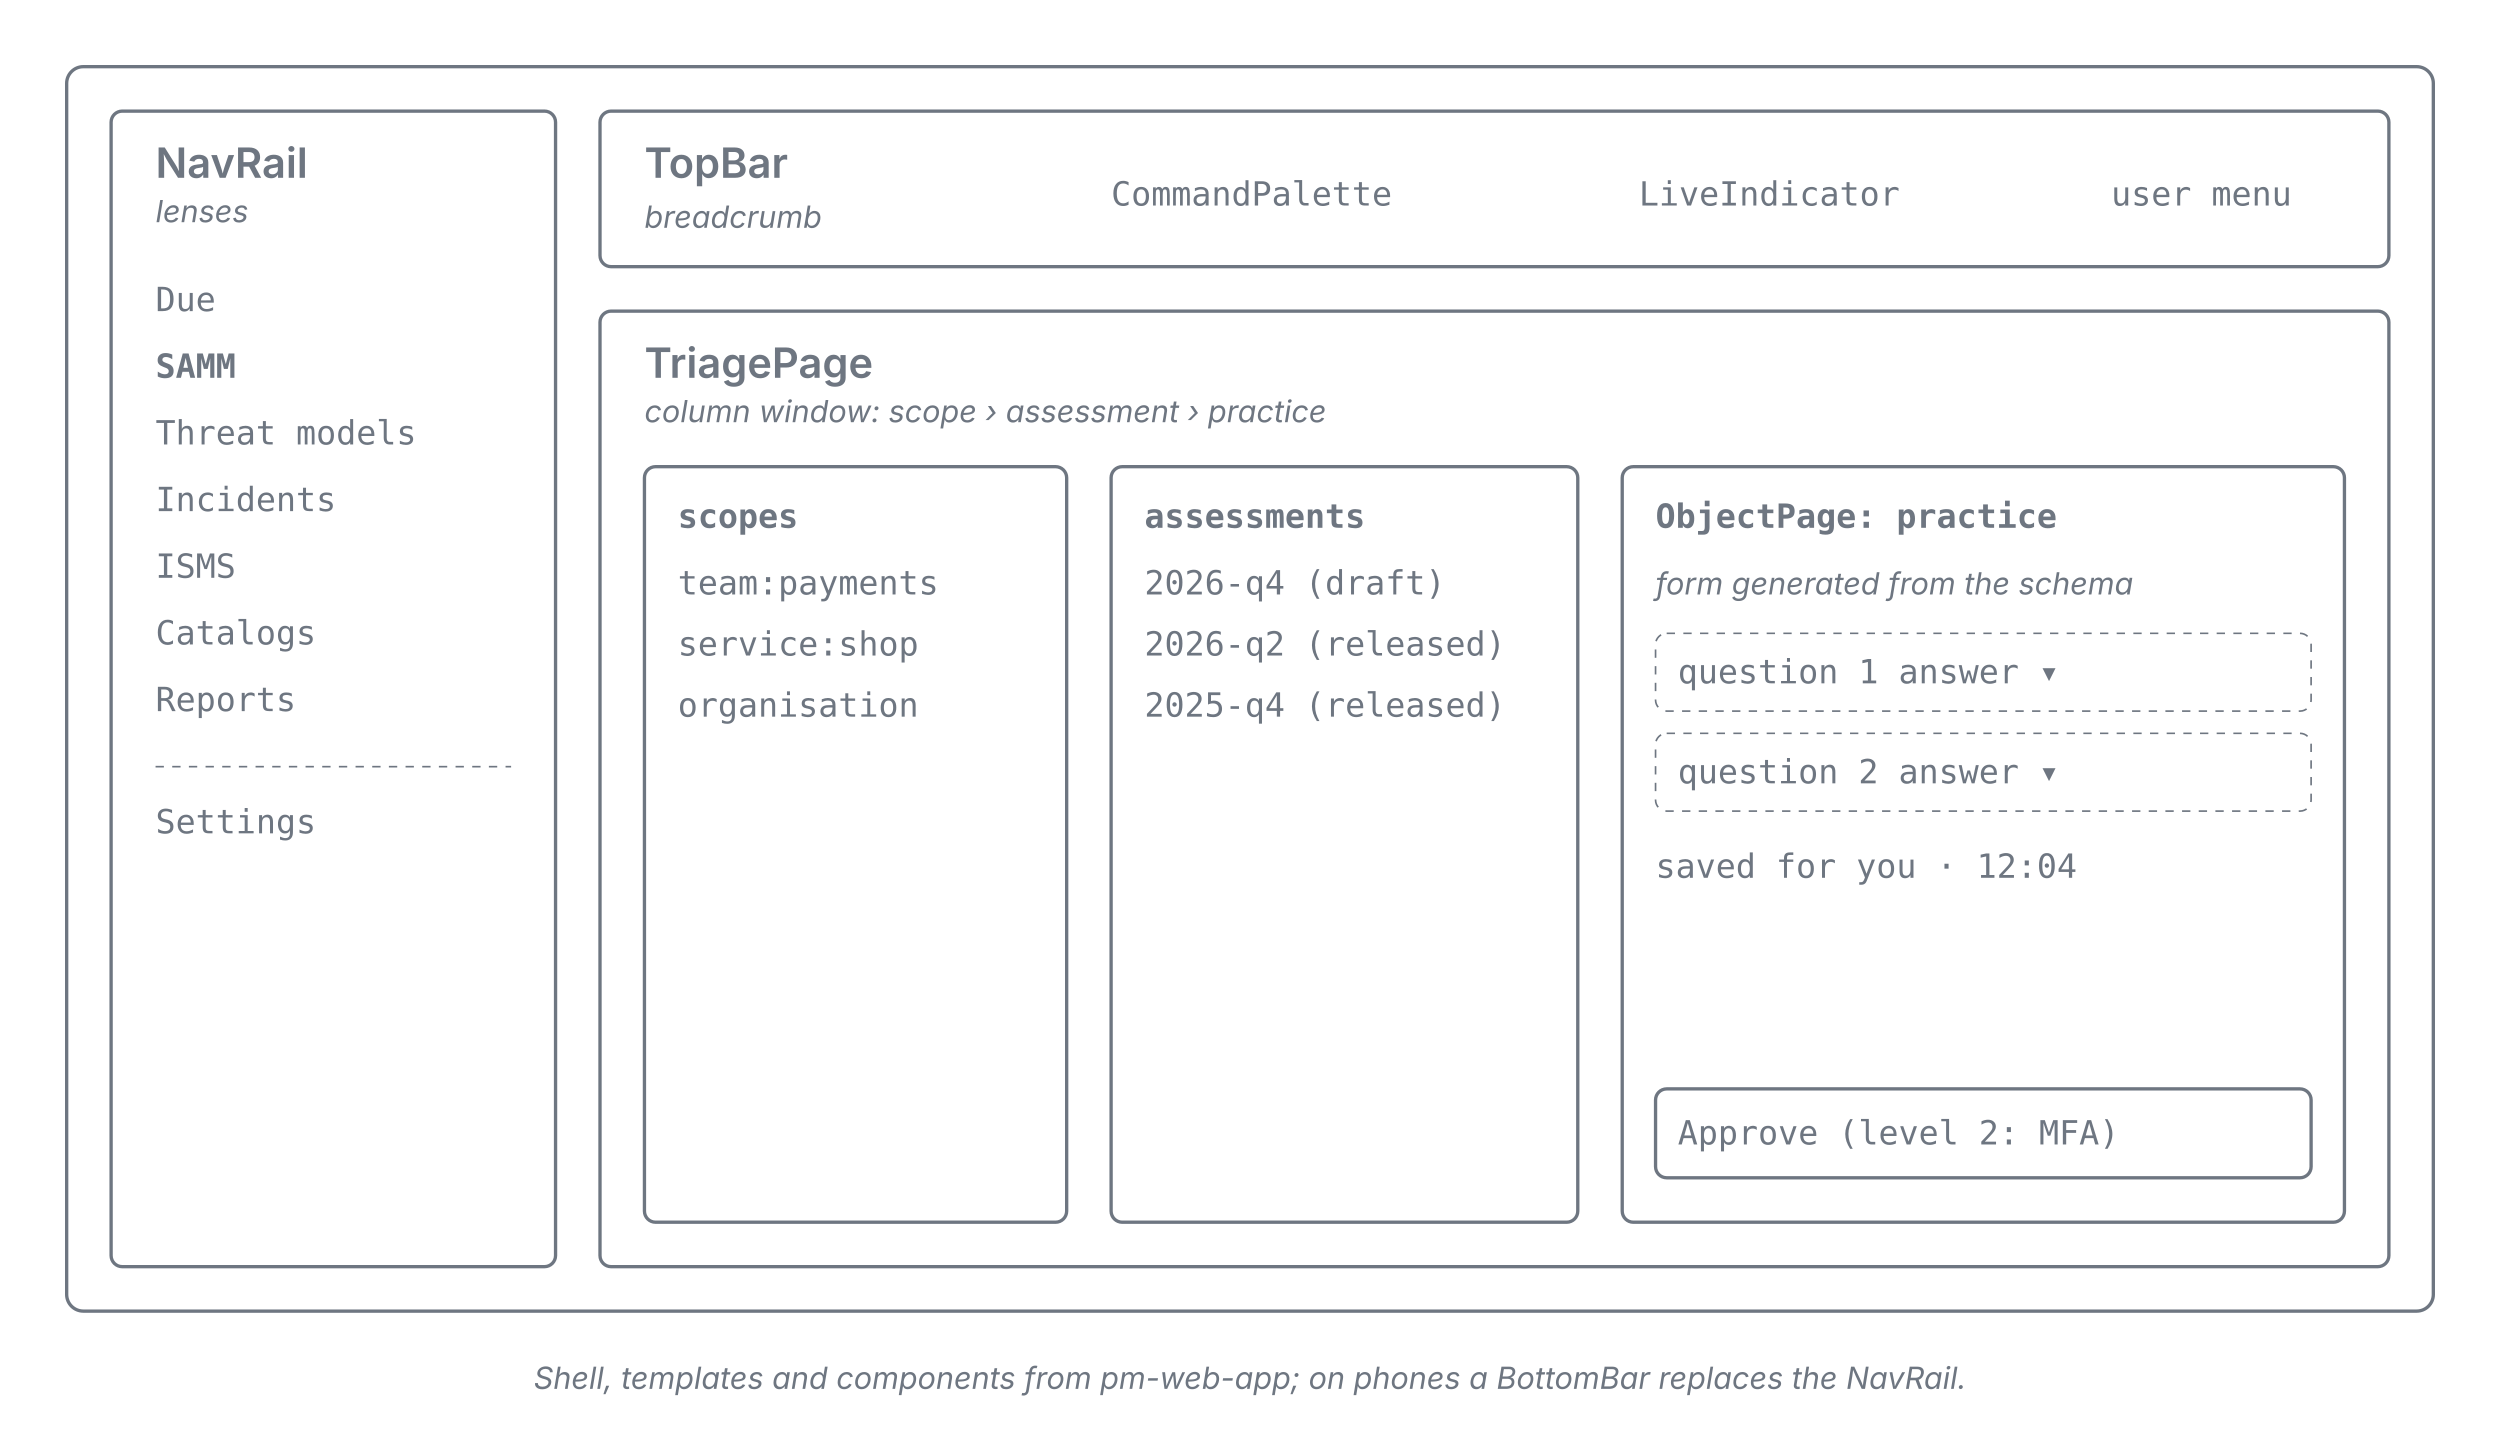
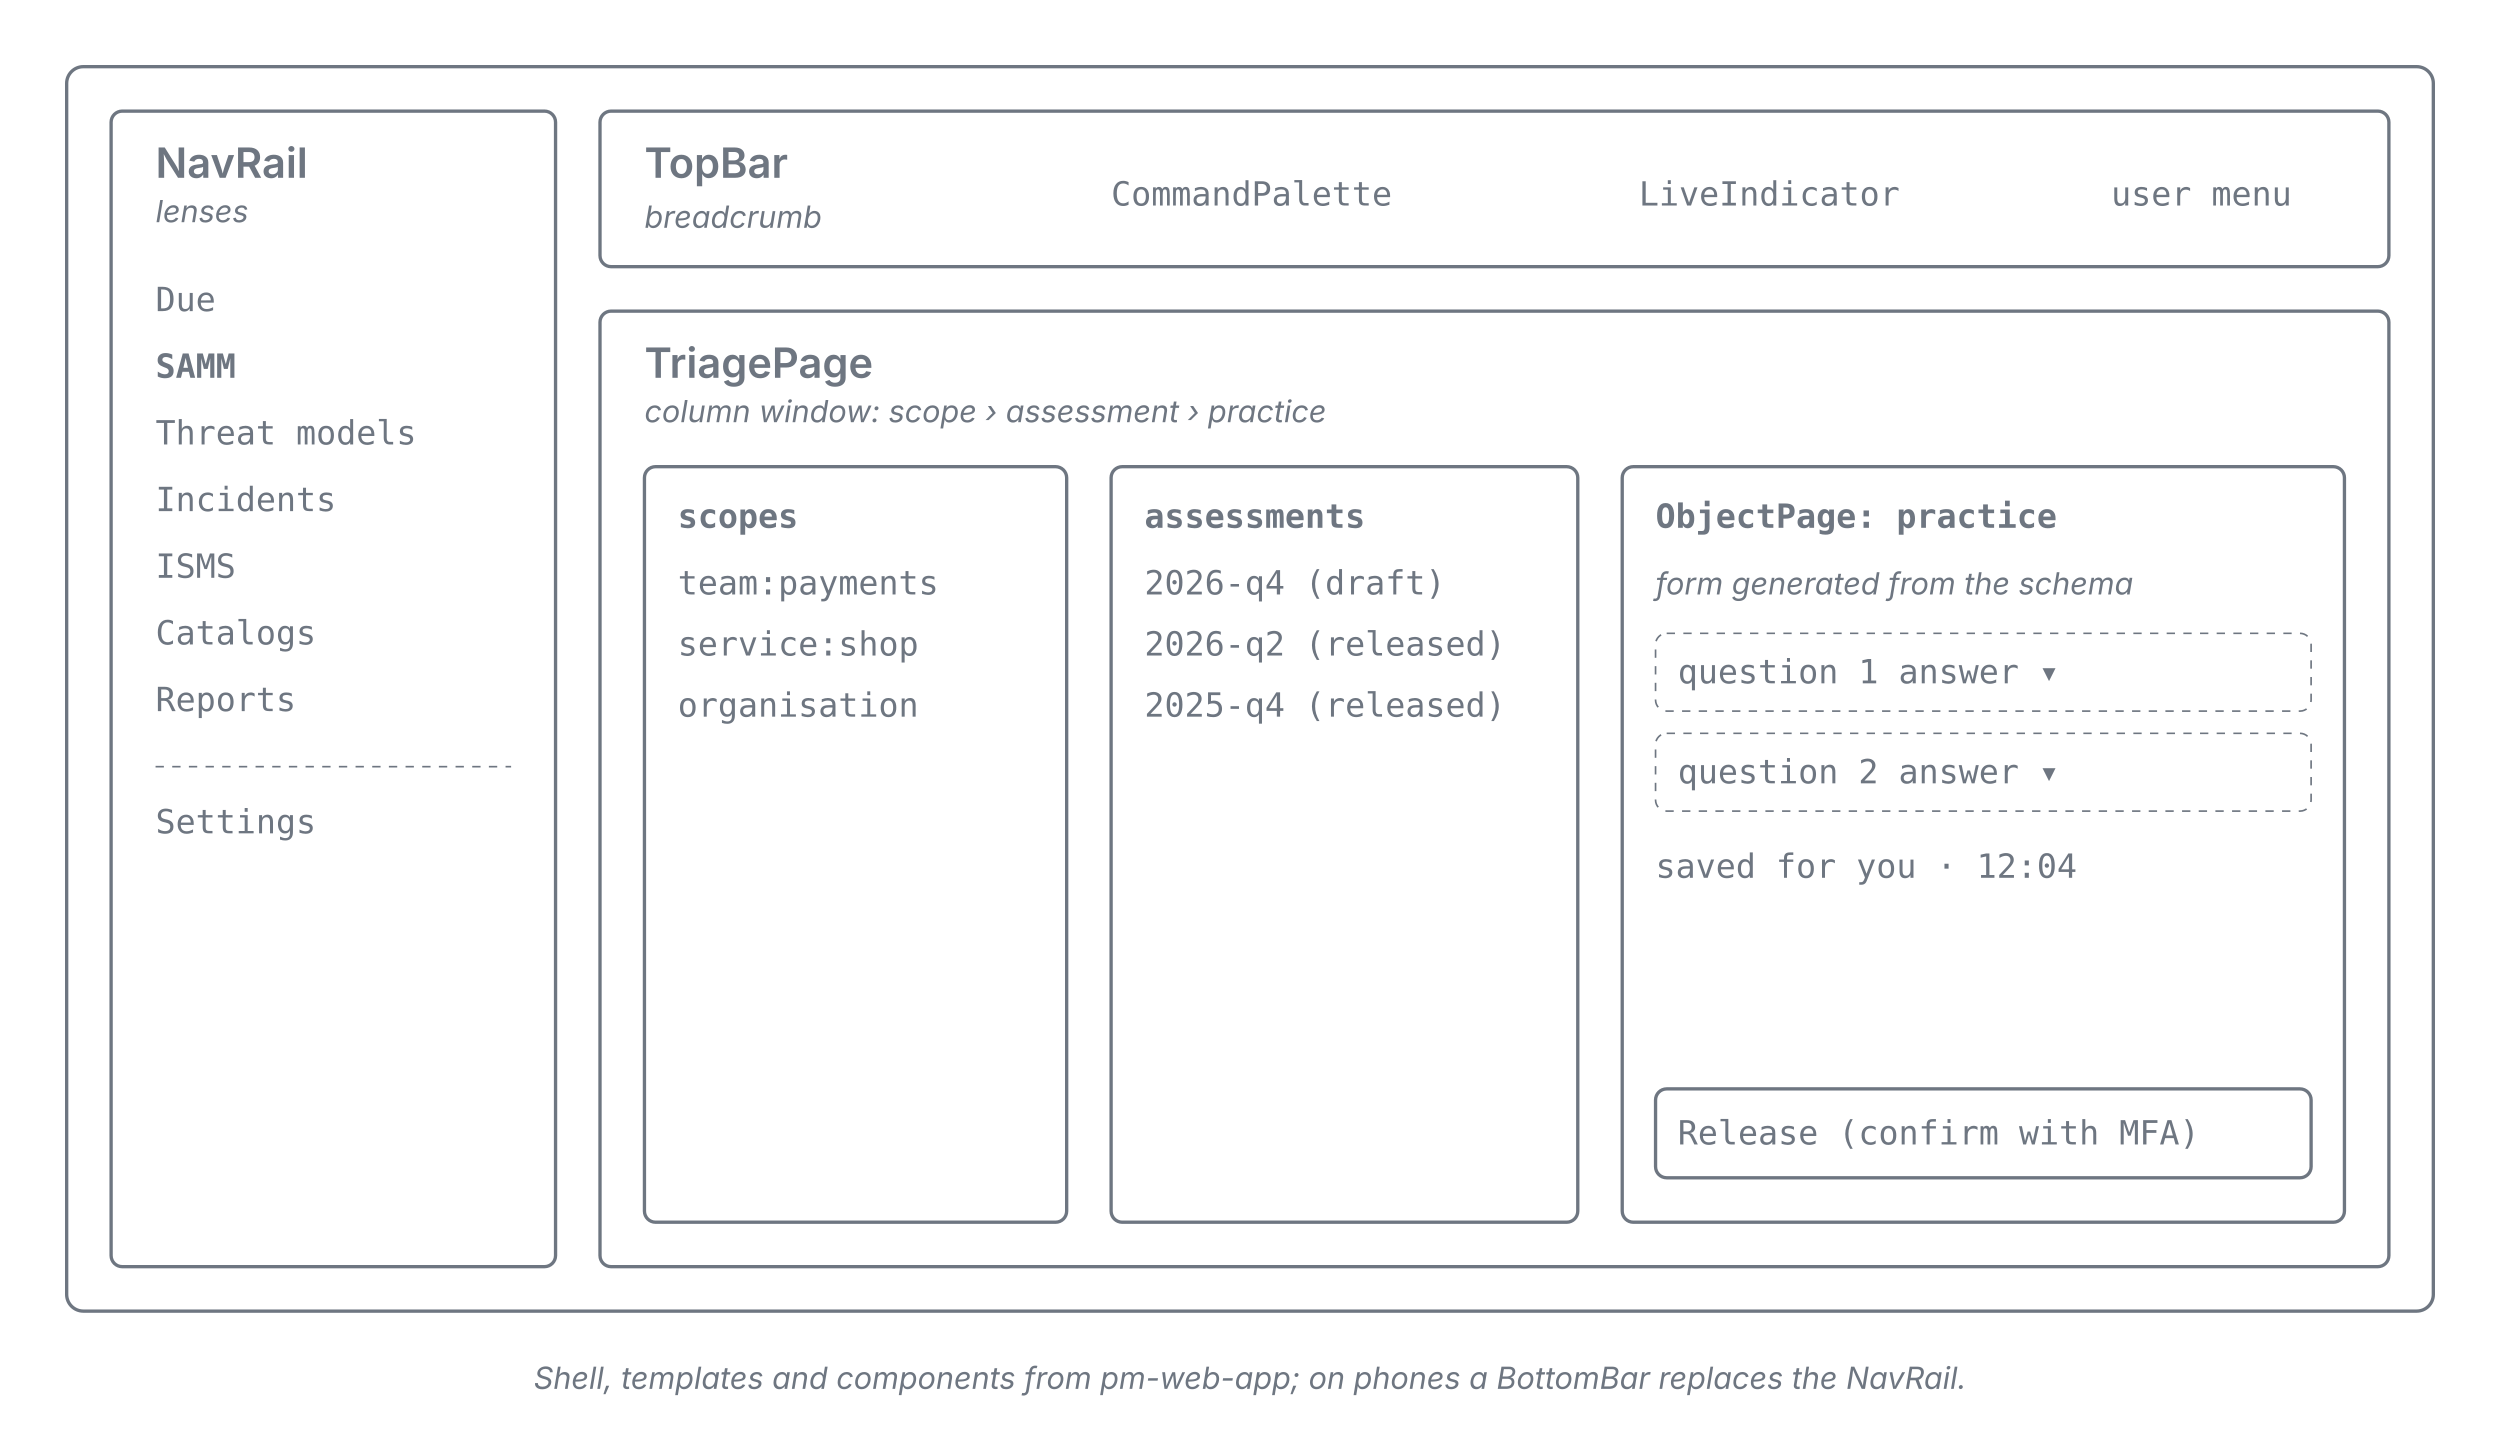
<svg xmlns="http://www.w3.org/2000/svg" viewBox="0 0 900 524" role="img" aria-labelledby="title desc" font-family="ui-sans-serif, -apple-system, system-ui, 'Segoe UI', sans-serif">
  <defs>
    <style>
      .stroke    { stroke: #6e7681; stroke-width: 1.2; fill: none; }
      .thin      { stroke: #6e7681; stroke-width: 0.6; stroke-dasharray: 3 3; fill: none; }
      .hdr       { font-size: 15px; font-weight: 600; fill: #6e7681; }
      .sub       { font-size: 11px; fill: #6e7681; font-style: italic; }
      .item      { font-size: 12px; fill: #6e7681; font-family: ui-monospace, "SF Mono", Menlo, Consolas, monospace; }
      .item-bold { font-size: 12px; font-weight: 700; fill: #6e7681; font-family: ui-monospace, "SF Mono", Menlo, Consolas, monospace; }
      .caption   { font-size: 11px; fill: #6e7681; text-anchor: middle; font-style: italic; }
    </style>
  </defs>
  <rect class="stroke" x="24" y="24" width="852" height="448" rx="6" />
  <rect class="stroke" x="40" y="40" width="160" height="416" rx="4" />
  <text x="56" y="64" class="hdr">NavRail</text>
  <text x="56" y="80" class="sub">lenses</text>
  <text x="56" y="112" class="item">Due</text>
  <text x="56" y="136" class="item-bold">SAMM</text>
  <text x="56" y="160" class="item">Threat models</text>
  <text x="56" y="184" class="item">Incidents</text>
  <text x="56" y="208" class="item">ISMS</text>
  <text x="56" y="232" class="item">Catalogs</text>
  <text x="56" y="256" class="item">Reports</text>
  <line class="thin" x1="56" y1="276" x2="184" y2="276" />
  <text x="56" y="300" class="item">Settings</text>
  <rect class="stroke" x="216" y="40" width="644" height="56" rx="4" />
  <text x="232" y="64" class="hdr">TopBar</text>
  <text x="232" y="82" class="sub">breadcrumb</text>
  <text x="400" y="74" class="item">CommandPalette</text>
  <text x="590" y="74" class="item">LiveIndicator</text>
  <text x="760" y="74" class="item">user menu</text>
  <rect class="stroke" x="216" y="112" width="644" height="344" rx="4" />
  <text x="232" y="136" class="hdr">TriagePage</text>
  <text x="232" y="152" class="sub">column window: scope › assessment › practice</text>
  <rect class="stroke" x="232" y="168" width="152" height="272" rx="4" />
  <text x="244" y="190" class="item-bold">scopes</text>
  <text x="244" y="214" class="item">team:payments</text>
  <text x="244" y="236" class="item">service:shop</text>
  <text x="244" y="258" class="item">organisation</text>
  <rect class="stroke" x="400" y="168" width="168" height="272" rx="4" />
  <text x="412" y="190" class="item-bold">assessments</text>
  <text x="412" y="214" class="item">2026-q4 (draft)</text>
  <text x="412" y="236" class="item">2026-q2 (released)</text>
  <text x="412" y="258" class="item">2025-q4 (released)</text>
  <rect class="stroke" x="584" y="168" width="260" height="272" rx="4" />
  <text x="596" y="190" class="item-bold">ObjectPage: practice</text>
  <text x="596" y="214" class="sub">form generated from the schema</text>
  <rect class="thin" x="596" y="228" width="236" height="28" rx="4" />
  <text x="604" y="246" class="item">question 1  answer ▾</text>
  <rect class="thin" x="596" y="264" width="236" height="28" rx="4" />
  <text x="604" y="282" class="item">question 2  answer ▾</text>
  <text x="596" y="316" class="item">saved for you · 12:04</text>
  <rect class="stroke" x="596" y="392" width="236" height="32" rx="4" />
-   <text x="604" y="412" class="item">Approve (level 2: MFA)</text>
+   <text x="604" y="412" class="item">Release (confirm with MFA)</text>
  <text x="450" y="500" class="caption">Shell, templates and components from pm-web-app; on phones a BottomBar replaces the NavRail.</text>
</svg>
